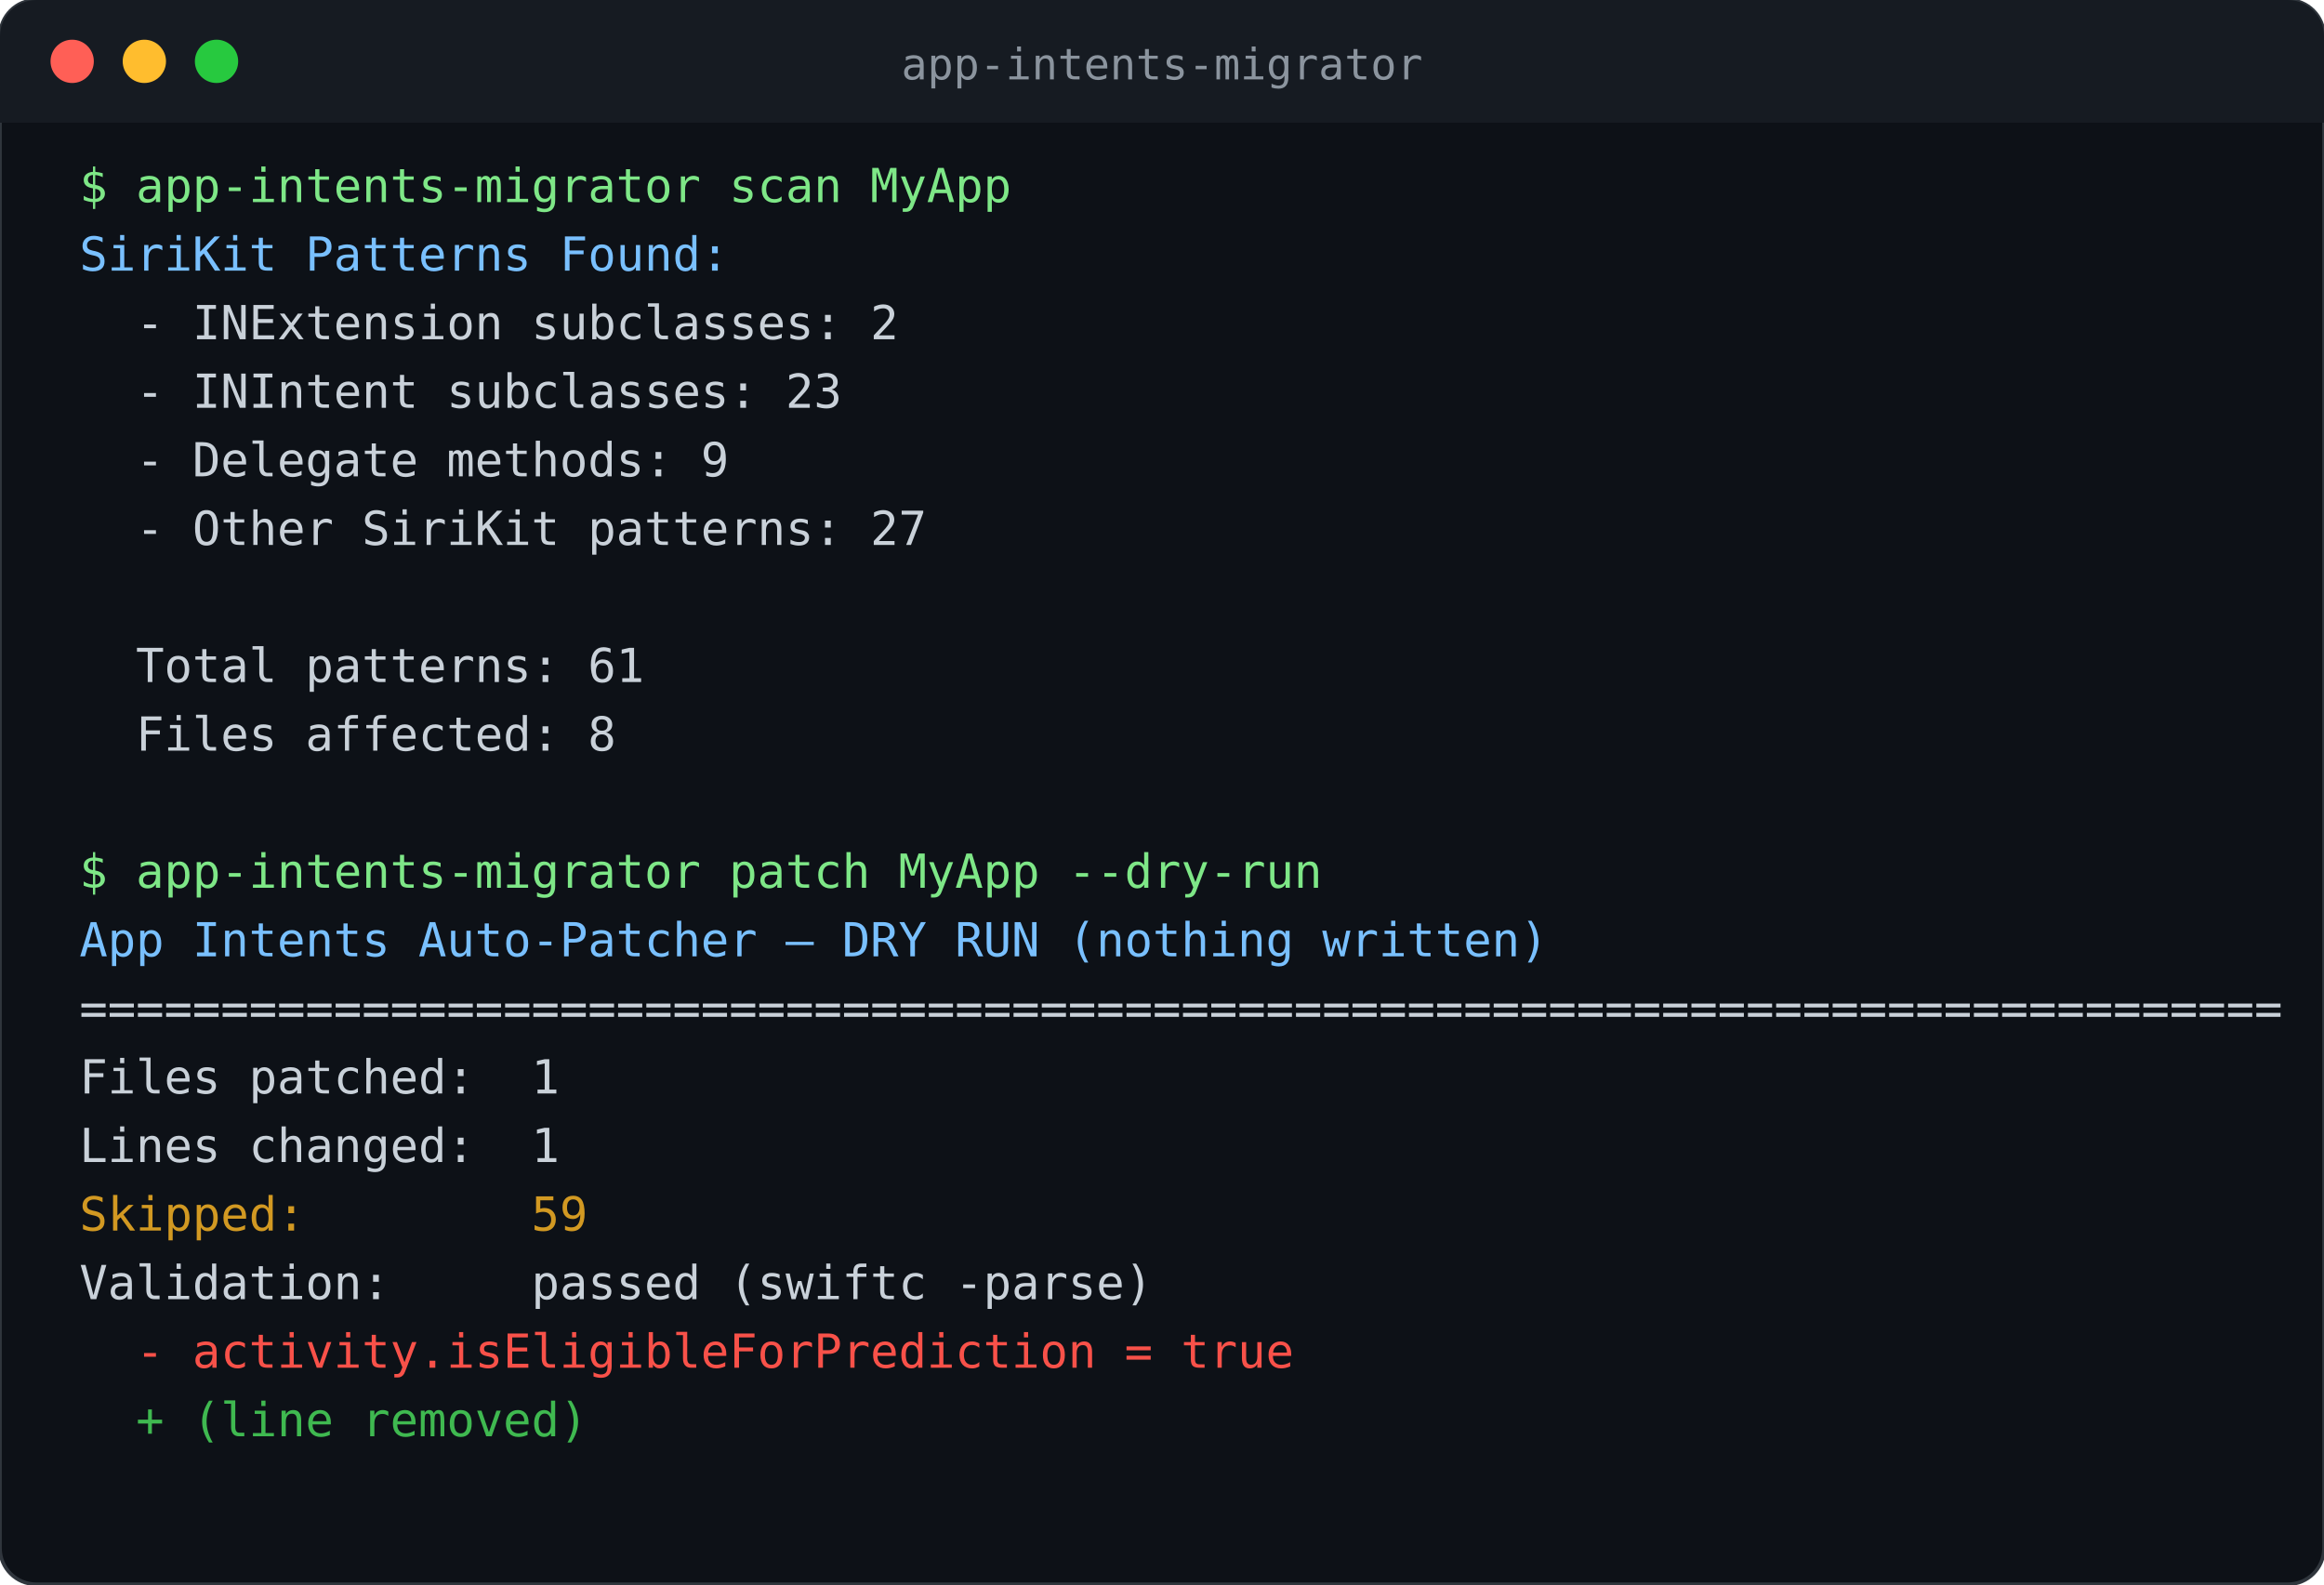
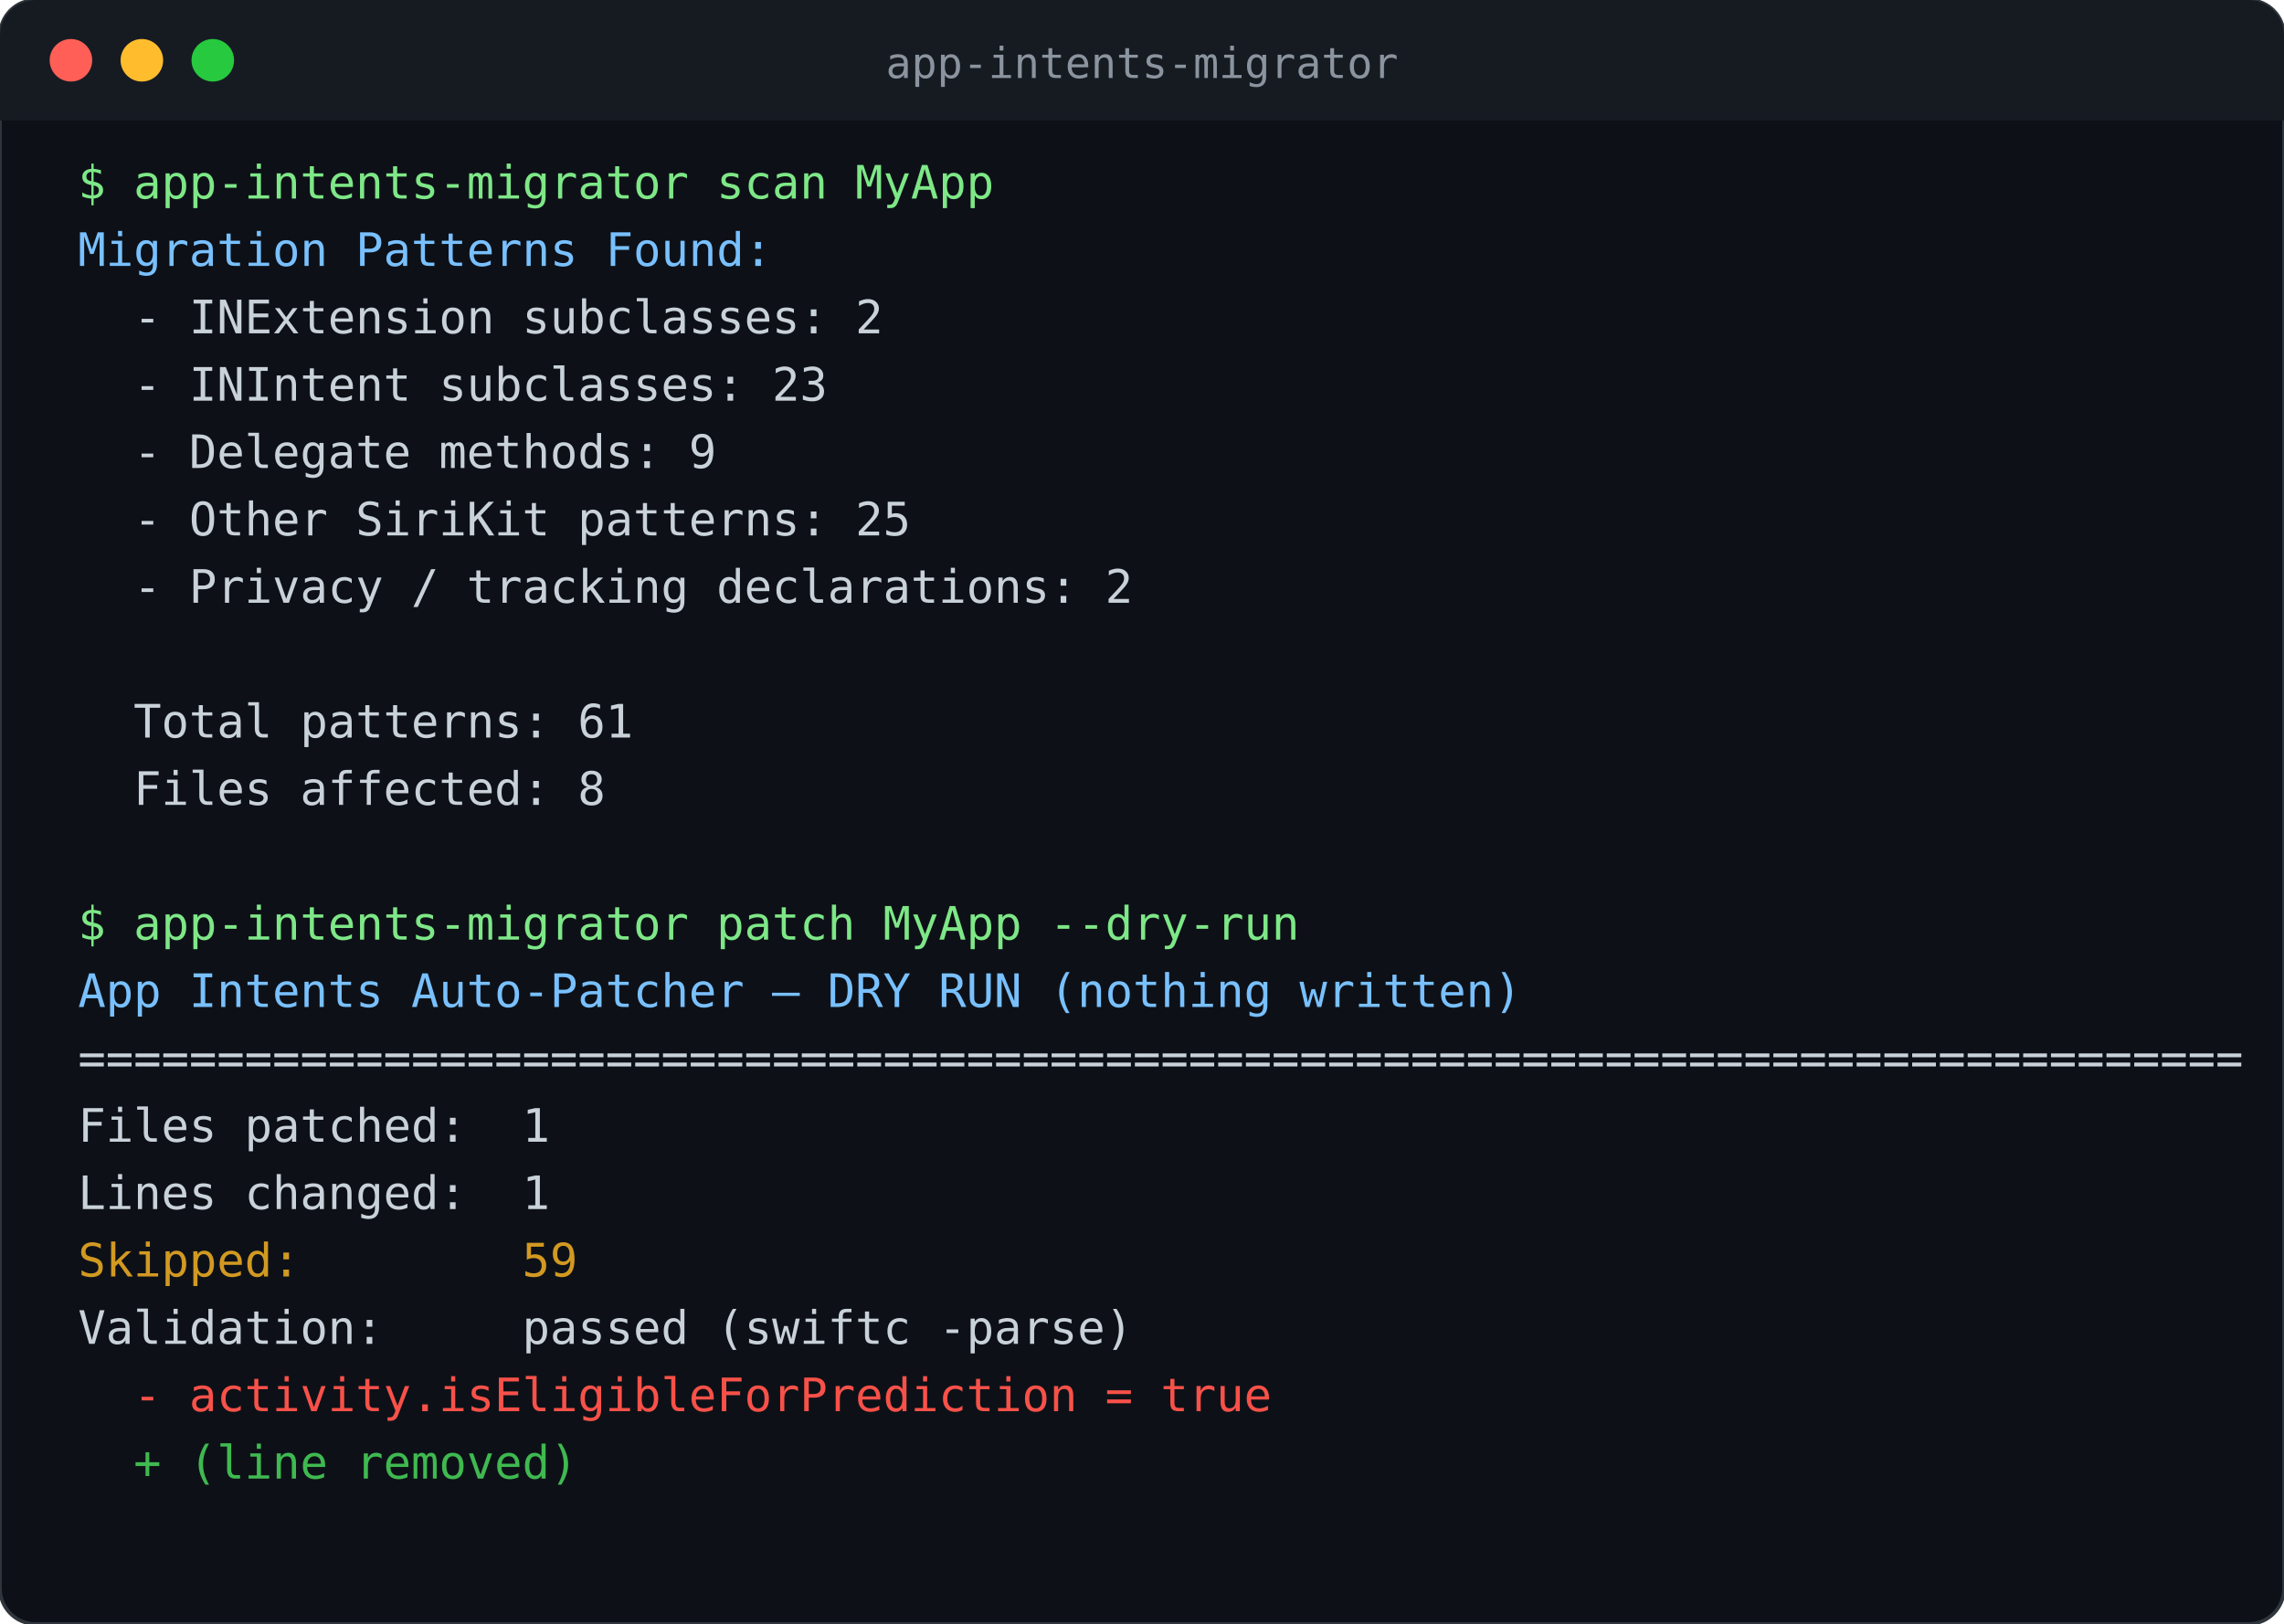
- <svg xmlns="http://www.w3.org/2000/svg" width="644" height="439" viewBox="0 0 644 439" font-family="ui-monospace,SFMono-Regular,Menlo,Consolas,monospace" font-size="13">
-   <rect width="644" height="439" rx="10" fill="#0d1117" stroke="#30363d" />
+ <svg xmlns="http://www.w3.org/2000/svg" width="644" height="458" viewBox="0 0 644 458" font-family="ui-monospace,SFMono-Regular,Menlo,Consolas,monospace" font-size="13">
+   <rect width="644" height="458" rx="10" fill="#0d1117" stroke="#30363d" />
  <rect width="644" height="34" rx="10" fill="#161b22" />
  <rect y="24" width="644" height="10" fill="#161b22" />
  <circle cx="20" cy="17" r="6" fill="#ff5f56" />
  <circle cx="40" cy="17" r="6" fill="#ffbd2e" />
  <circle cx="60" cy="17" r="6" fill="#27c93f" />
  <text x="322" y="22" fill="#8b949e" font-size="12" text-anchor="middle">app-intents-migrator</text>
  <text x="22" y="56" fill="#7ee787" xml:space="preserve">$ app-intents-migrator scan MyApp</text>
-   <text x="22" y="75" fill="#79c0ff" xml:space="preserve">SiriKit Patterns Found:</text>
+   <text x="22" y="75" fill="#79c0ff" xml:space="preserve">Migration Patterns Found:</text>
  <text x="22" y="94" fill="#c9d1d9" xml:space="preserve">  - INExtension subclasses: 2</text>
  <text x="22" y="113" fill="#c9d1d9" xml:space="preserve">  - INIntent subclasses: 23</text>
  <text x="22" y="132" fill="#c9d1d9" xml:space="preserve">  - Delegate methods: 9</text>
-   <text x="22" y="151" fill="#c9d1d9" xml:space="preserve">  - Other SiriKit patterns: 27</text>
-   <text x="22" y="170" fill="#c9d1d9" xml:space="preserve" />
-   <text x="22" y="189" fill="#c9d1d9" xml:space="preserve">  Total patterns: 61</text>
-   <text x="22" y="208" fill="#c9d1d9" xml:space="preserve">  Files affected: 8</text>
-   <text x="22" y="246" fill="#7ee787" xml:space="preserve">$ app-intents-migrator patch MyApp --dry-run</text>
-   <text x="22" y="265" fill="#79c0ff" xml:space="preserve">App Intents Auto-Patcher — DRY RUN (nothing written)</text>
-   <text x="22" y="284" fill="#c9d1d9" xml:space="preserve">==============================================================================</text>
-   <text x="22" y="303" fill="#c9d1d9" xml:space="preserve">Files patched:  1</text>
-   <text x="22" y="322" fill="#c9d1d9" xml:space="preserve">Lines changed:  1</text>
-   <text x="22" y="341" fill="#d29922" xml:space="preserve">Skipped:        59</text>
-   <text x="22" y="360" fill="#c9d1d9" xml:space="preserve">Validation:     passed (swiftc -parse)</text>
-   <text x="22" y="379" fill="#f85149" xml:space="preserve">  - activity.isEligibleForPrediction = true</text>
-   <text x="22" y="398" fill="#3fb950" xml:space="preserve">  + (line removed)</text>
+   <text x="22" y="151" fill="#c9d1d9" xml:space="preserve">  - Other SiriKit patterns: 25</text>
+   <text x="22" y="170" fill="#c9d1d9" xml:space="preserve">  - Privacy / tracking declarations: 2</text>
+   <text x="22" y="189" fill="#c9d1d9" xml:space="preserve" />
+   <text x="22" y="208" fill="#c9d1d9" xml:space="preserve">  Total patterns: 61</text>
+   <text x="22" y="227" fill="#c9d1d9" xml:space="preserve">  Files affected: 8</text>
+   <text x="22" y="265" fill="#7ee787" xml:space="preserve">$ app-intents-migrator patch MyApp --dry-run</text>
+   <text x="22" y="284" fill="#79c0ff" xml:space="preserve">App Intents Auto-Patcher — DRY RUN (nothing written)</text>
+   <text x="22" y="303" fill="#c9d1d9" xml:space="preserve">==============================================================================</text>
+   <text x="22" y="322" fill="#c9d1d9" xml:space="preserve">Files patched:  1</text>
+   <text x="22" y="341" fill="#c9d1d9" xml:space="preserve">Lines changed:  1</text>
+   <text x="22" y="360" fill="#d29922" xml:space="preserve">Skipped:        59</text>
+   <text x="22" y="379" fill="#c9d1d9" xml:space="preserve">Validation:     passed (swiftc -parse)</text>
+   <text x="22" y="398" fill="#f85149" xml:space="preserve">  - activity.isEligibleForPrediction = true</text>
+   <text x="22" y="417" fill="#3fb950" xml:space="preserve">  + (line removed)</text>
</svg>
